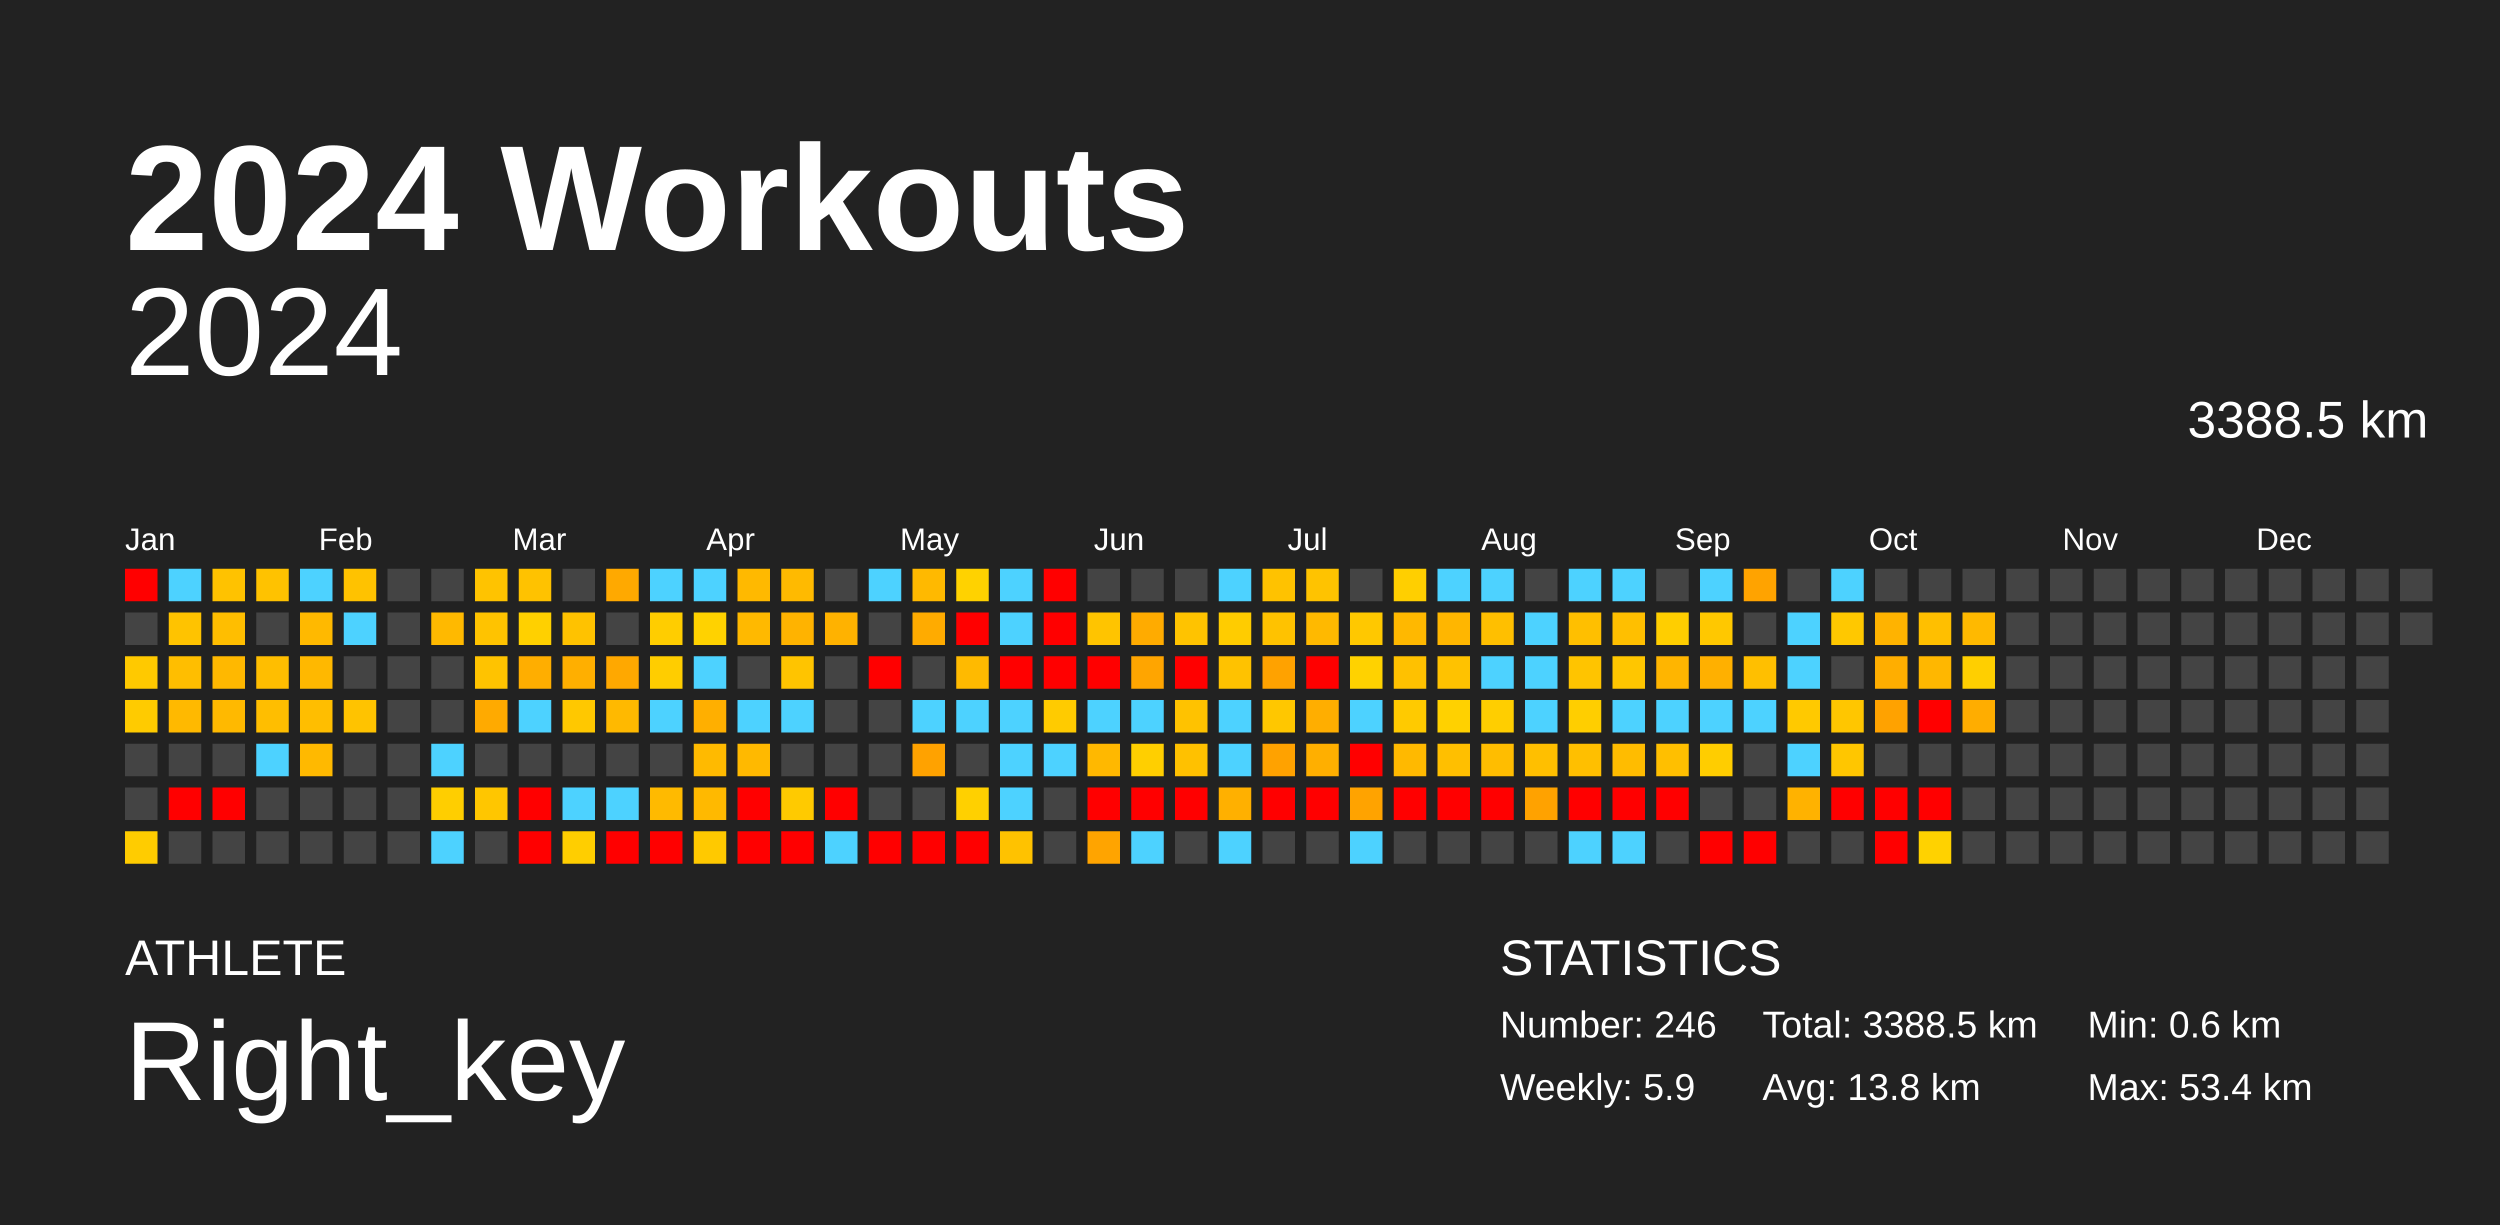
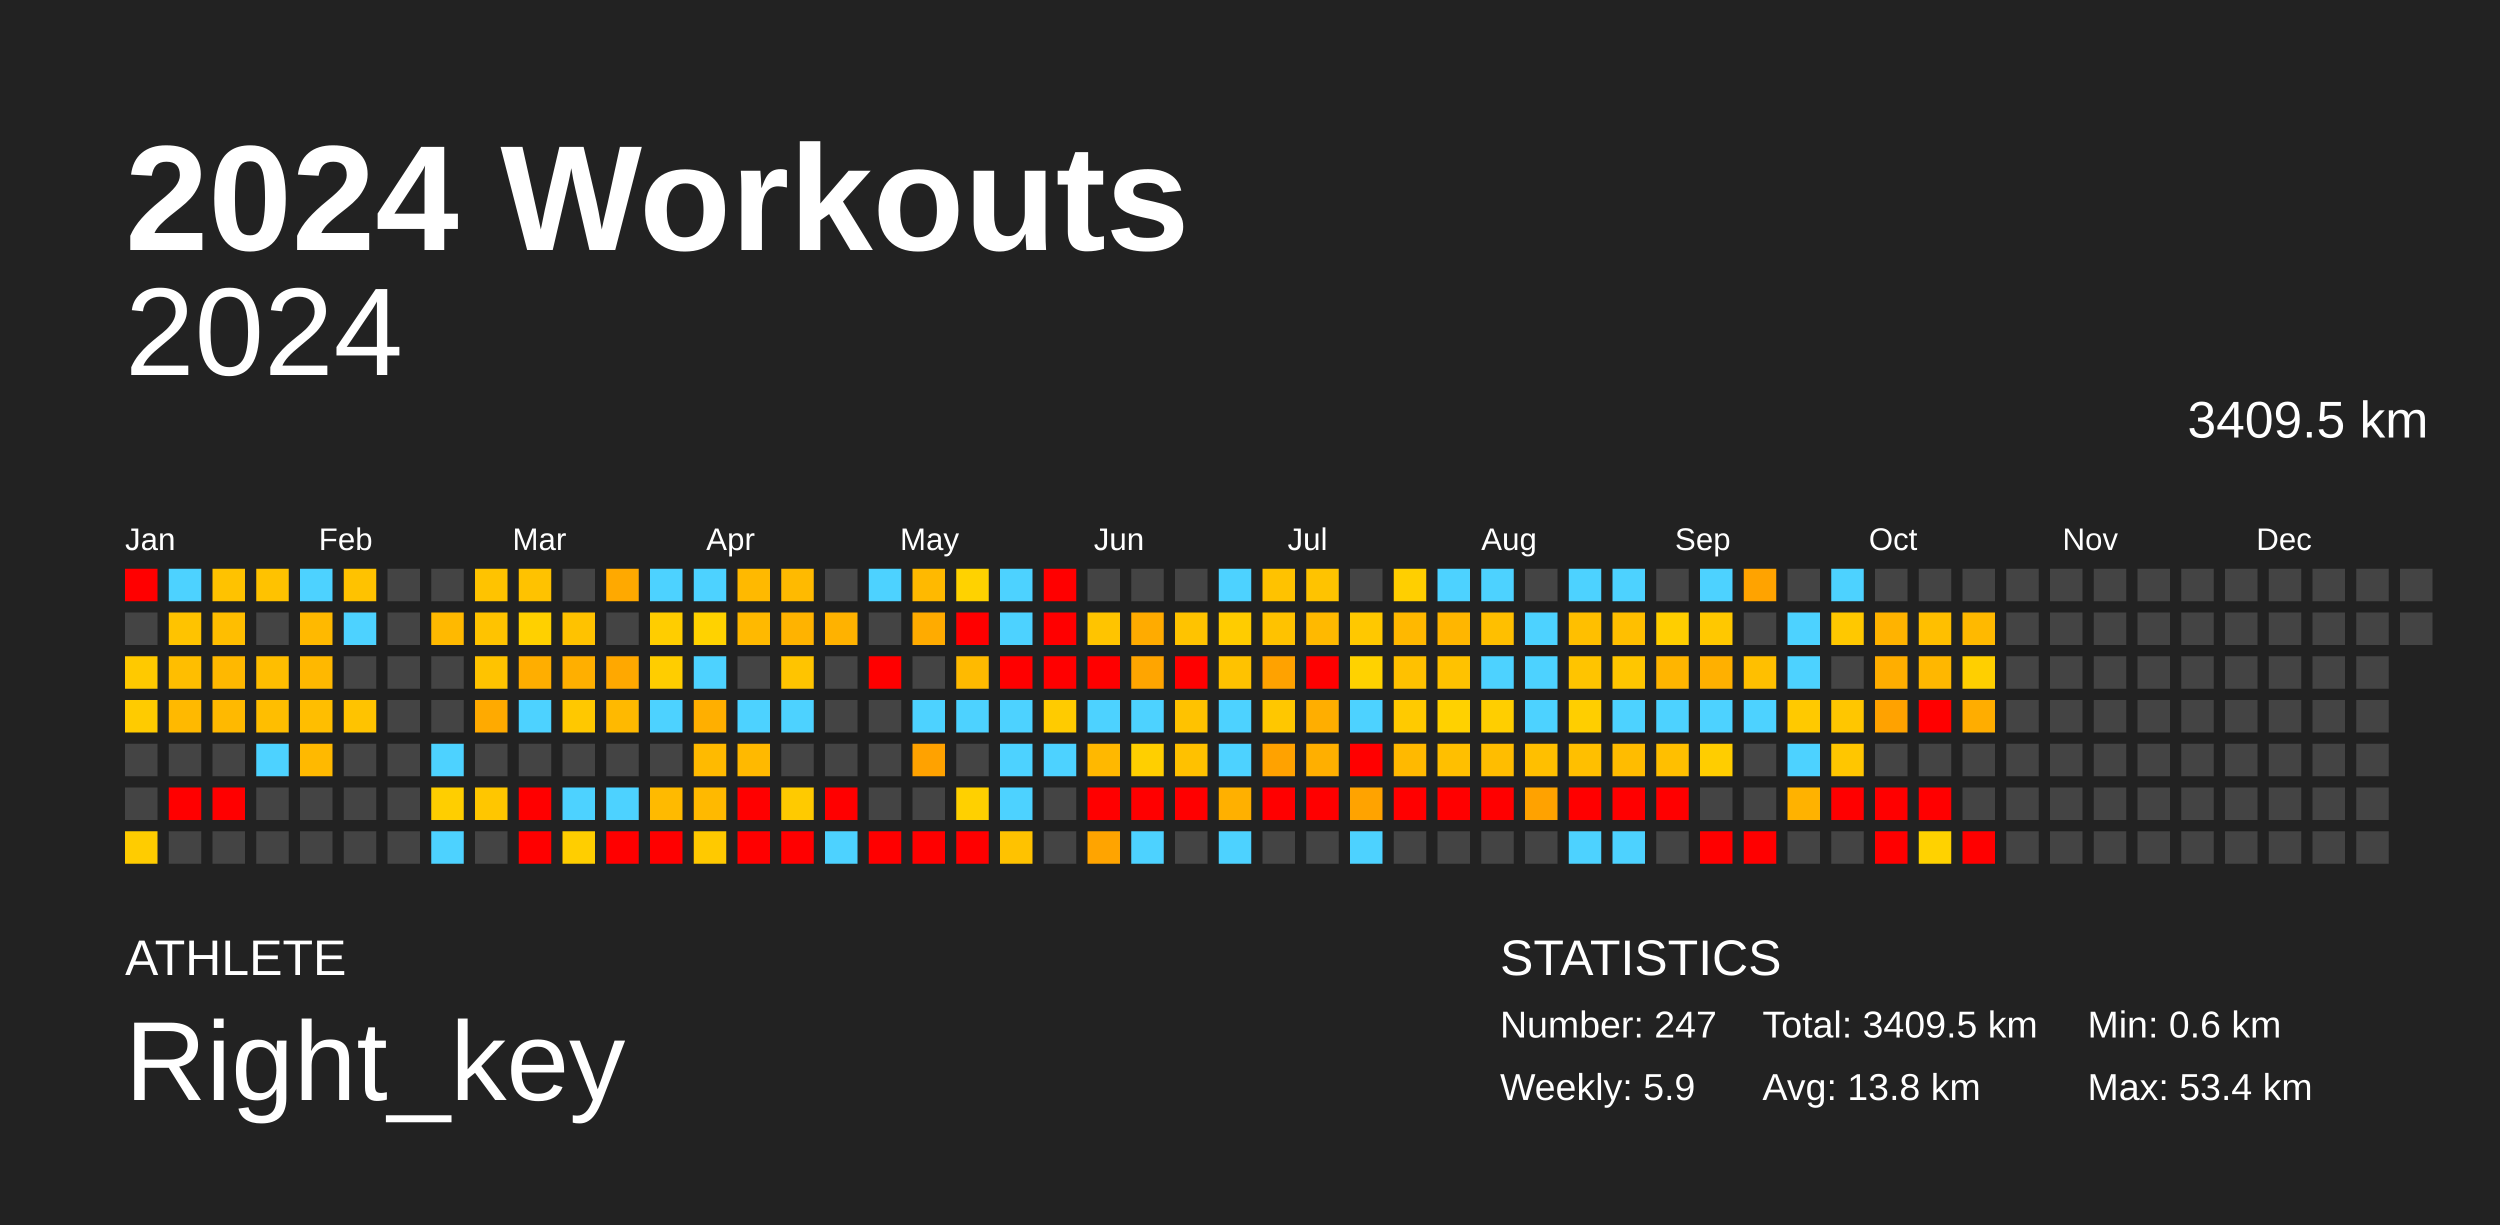
<svg xmlns="http://www.w3.org/2000/svg" baseProfile="full" height="98mm" version="1.1" viewBox="0,0,200,98" width="200mm">
  <defs />
  <rect fill="#222222" height="98" width="200" x="0" y="0" />
  <text fill="#FFFFFF" style="font-size:12px; font-family:Arial; font-weight:bold;" x="10" y="20">2024 Workouts</text>
  <text fill="#FFFFFF" style="font-size:4px; font-family:Arial" x="10" y="78">ATHLETE</text>
  <text fill="#FFFFFF" style="font-size:9px; font-family:Arial" x="10" y="88">Right_key</text>
  <text fill="#FFFFFF" style="font-size:4px; font-family:Arial" x="120" y="78">STATISTICS</text>
-   <text fill="#FFFFFF" style="font-size:3px; font-family:Arial" x="120" y="83">Number: 246</text>
+   <text fill="#FFFFFF" style="font-size:3px; font-family:Arial" x="120" y="83">Number: 247</text>
  <text fill="#FFFFFF" style="font-size:3px; font-family:Arial" x="120" y="88">Weekly: 5.9</text>
-   <text fill="#FFFFFF" style="font-size:3px; font-family:Arial" x="141" y="83">Total: 3388.5 km</text>
+   <text fill="#FFFFFF" style="font-size:3px; font-family:Arial" x="141" y="83">Total: 3409.5 km</text>
  <text fill="#FFFFFF" style="font-size:3px; font-family:Arial" x="141" y="88">Avg: 13.8 km</text>
  <text fill="#FFFFFF" style="font-size:3px; font-family:Arial" x="167" y="83">Min: 0.6 km</text>
  <text fill="#FFFFFF" style="font-size:3px; font-family:Arial" x="167" y="88">Max: 53.4 km</text>
  <text alignment-baseline="hanging" fill="#FFFFFF" style="font-size:10.0px; font-family:Arial;" x="10" y="30">2024</text>
-   <text alignment-baseline="hanging" fill="#FFFFFF" style="font-size:4.125px; font-family:Arial;" x="175" y="35">3388.5 km</text>
+   <text alignment-baseline="hanging" fill="#FFFFFF" style="font-size:4.125px; font-family:Arial;" x="175" y="35">3409.5 km</text>
  <text fill="#FFFFFF" style="font-size:2.5px; font-family:Arial" x="10.0" y="44">Jan</text>
  <text fill="#FFFFFF" style="font-size:2.5px; font-family:Arial" x="25.5" y="44">Feb</text>
  <text fill="#FFFFFF" style="font-size:2.5px; font-family:Arial" x="41.0" y="44">Mar</text>
  <text fill="#FFFFFF" style="font-size:2.5px; font-family:Arial" x="56.5" y="44">Apr</text>
  <text fill="#FFFFFF" style="font-size:2.5px; font-family:Arial" x="72.0" y="44">May</text>
  <text fill="#FFFFFF" style="font-size:2.5px; font-family:Arial" x="87.5" y="44">Jun</text>
  <text fill="#FFFFFF" style="font-size:2.5px; font-family:Arial" x="103.0" y="44">Jul</text>
  <text fill="#FFFFFF" style="font-size:2.5px; font-family:Arial" x="118.5" y="44">Aug</text>
  <text fill="#FFFFFF" style="font-size:2.5px; font-family:Arial" x="134.0" y="44">Sep</text>
  <text fill="#FFFFFF" style="font-size:2.5px; font-family:Arial" x="149.5" y="44">Oct</text>
  <text fill="#FFFFFF" style="font-size:2.5px; font-family:Arial" x="165.0" y="44">Nov</text>
  <text fill="#FFFFFF" style="font-size:2.5px; font-family:Arial" x="180.5" y="44">Dec</text>
  <rect fill="red" height="2.6" width="2.6" x="10.0" y="45.5" />
  <rect fill="#444444" height="2.6" width="2.6" x="10.0" y="49.0" />
  <rect fill="#ffc900" height="2.6" width="2.6" x="10.0" y="52.5" />
  <rect fill="#ffcb00" height="2.6" width="2.6" x="10.0" y="56.0" />
  <rect fill="#444444" height="2.6" width="2.6" x="10.0" y="59.5" />
  <rect fill="#444444" height="2.6" width="2.6" x="10.0" y="63.0" />
  <rect fill="#ffcc00" height="2.6" width="2.6" x="10.0" y="66.5" />
  <rect fill="#4dd2ff" height="2.6" width="2.6" x="13.5" y="45.5" />
  <rect fill="#ffc300" height="2.6" width="2.6" x="13.5" y="49.0" />
  <rect fill="#ffbe00" height="2.6" width="2.6" x="13.5" y="52.5" />
  <rect fill="#ffb900" height="2.6" width="2.6" x="13.5" y="56.0" />
  <rect fill="#444444" height="2.6" width="2.6" x="13.5" y="59.5" />
  <rect fill="red" height="2.6" width="2.6" x="13.5" y="63.0" />
  <rect fill="#444444" height="2.6" width="2.6" x="13.5" y="66.5" />
  <rect fill="#ffc200" height="2.6" width="2.6" x="17.0" y="45.5" />
  <rect fill="#ffbe00" height="2.6" width="2.6" x="17.0" y="49.0" />
  <rect fill="#ffb800" height="2.6" width="2.6" x="17.0" y="52.5" />
  <rect fill="#ffb900" height="2.6" width="2.6" x="17.0" y="56.0" />
  <rect fill="#444444" height="2.6" width="2.6" x="17.0" y="59.5" />
  <rect fill="red" height="2.6" width="2.6" x="17.0" y="63.0" />
  <rect fill="#444444" height="2.6" width="2.6" x="17.0" y="66.5" />
  <rect fill="#ffc200" height="2.6" width="2.6" x="20.5" y="45.5" />
  <rect fill="#444444" height="2.6" width="2.6" x="20.5" y="49.0" />
  <rect fill="#ffbe00" height="2.6" width="2.6" x="20.5" y="52.5" />
  <rect fill="#ffbe00" height="2.6" width="2.6" x="20.5" y="56.0" />
  <rect fill="#4dd2ff" height="2.6" width="2.6" x="20.5" y="59.5" />
  <rect fill="#444444" height="2.6" width="2.6" x="20.5" y="63.0" />
  <rect fill="#444444" height="2.6" width="2.6" x="20.5" y="66.5" />
  <rect fill="#4dd2ff" height="2.6" width="2.6" x="24.0" y="45.5" />
  <rect fill="#ffb900" height="2.6" width="2.6" x="24.0" y="49.0" />
  <rect fill="#ffb800" height="2.6" width="2.6" x="24.0" y="52.5" />
  <rect fill="#ffbe00" height="2.6" width="2.6" x="24.0" y="56.0" />
  <rect fill="#ffb900" height="2.6" width="2.6" x="24.0" y="59.5" />
  <rect fill="#444444" height="2.6" width="2.6" x="24.0" y="63.0" />
  <rect fill="#444444" height="2.6" width="2.6" x="24.0" y="66.5" />
  <rect fill="#ffc200" height="2.6" width="2.6" x="27.5" y="45.5" />
  <rect fill="#4dd2ff" height="2.6" width="2.6" x="27.5" y="49.0" />
  <rect fill="#444444" height="2.6" width="2.6" x="27.5" y="52.5" />
  <rect fill="#ffc300" height="2.6" width="2.6" x="27.5" y="56.0" />
  <rect fill="#444444" height="2.6" width="2.6" x="27.5" y="59.5" />
  <rect fill="#444444" height="2.6" width="2.6" x="27.5" y="63.0" />
  <rect fill="#444444" height="2.6" width="2.6" x="27.5" y="66.5" />
  <rect fill="#444444" height="2.6" width="2.6" x="31.0" y="45.5" />
  <rect fill="#444444" height="2.6" width="2.6" x="31.0" y="49.0" />
  <rect fill="#444444" height="2.6" width="2.6" x="31.0" y="52.5" />
  <rect fill="#444444" height="2.6" width="2.6" x="31.0" y="56.0" />
  <rect fill="#444444" height="2.6" width="2.6" x="31.0" y="59.5" />
  <rect fill="#444444" height="2.6" width="2.6" x="31.0" y="63.0" />
  <rect fill="#444444" height="2.6" width="2.6" x="31.0" y="66.5" />
  <rect fill="#444444" height="2.6" width="2.6" x="34.5" y="45.5" />
  <rect fill="#ffb900" height="2.6" width="2.6" x="34.5" y="49.0" />
  <rect fill="#444444" height="2.6" width="2.6" x="34.5" y="52.5" />
  <rect fill="#444444" height="2.6" width="2.6" x="34.5" y="56.0" />
  <rect fill="#4dd2ff" height="2.6" width="2.6" x="34.5" y="59.5" />
  <rect fill="#ffce00" height="2.6" width="2.6" x="34.5" y="63.0" />
  <rect fill="#4dd2ff" height="2.6" width="2.6" x="34.5" y="66.5" />
  <rect fill="#ffc300" height="2.6" width="2.6" x="38.0" y="45.5" />
  <rect fill="#ffc300" height="2.6" width="2.6" x="38.0" y="49.0" />
  <rect fill="#ffc300" height="2.6" width="2.6" x="38.0" y="52.5" />
  <rect fill="#ffaa00" height="2.6" width="2.6" x="38.0" y="56.0" />
  <rect fill="#444444" height="2.6" width="2.6" x="38.0" y="59.5" />
  <rect fill="#ffc600" height="2.6" width="2.6" x="38.0" y="63.0" />
  <rect fill="#444444" height="2.6" width="2.6" x="38.0" y="66.5" />
  <rect fill="#ffc200" height="2.6" width="2.6" x="41.5" y="45.5" />
  <rect fill="#ffd000" height="2.6" width="2.6" x="41.5" y="49.0" />
  <rect fill="#ffae00" height="2.6" width="2.6" x="41.5" y="52.5" />
  <rect fill="#4dd2ff" height="2.6" width="2.6" x="41.5" y="56.0" />
  <rect fill="#444444" height="2.6" width="2.6" x="41.5" y="59.5" />
  <rect fill="red" height="2.6" width="2.6" x="41.5" y="63.0" />
  <rect fill="red" height="2.6" width="2.6" x="41.5" y="66.5" />
  <rect fill="#444444" height="2.6" width="2.6" x="45.0" y="45.5" />
  <rect fill="#ffc200" height="2.6" width="2.6" x="45.0" y="49.0" />
  <rect fill="#ffaf00" height="2.6" width="2.6" x="45.0" y="52.5" />
  <rect fill="#ffc800" height="2.6" width="2.6" x="45.0" y="56.0" />
  <rect fill="#444444" height="2.6" width="2.6" x="45.0" y="59.5" />
  <rect fill="#4dd2ff" height="2.6" width="2.6" x="45.0" y="63.0" />
  <rect fill="#ffce00" height="2.6" width="2.6" x="45.0" y="66.5" />
  <rect fill="#ffa900" height="2.6" width="2.6" x="48.5" y="45.5" />
  <rect fill="#444444" height="2.6" width="2.6" x="48.5" y="49.0" />
  <rect fill="#ffa800" height="2.6" width="2.6" x="48.5" y="52.5" />
  <rect fill="#ffb900" height="2.6" width="2.6" x="48.5" y="56.0" />
  <rect fill="#444444" height="2.6" width="2.6" x="48.5" y="59.5" />
  <rect fill="#4dd2ff" height="2.6" width="2.6" x="48.5" y="63.0" />
  <rect fill="red" height="2.6" width="2.6" x="48.5" y="66.5" />
  <rect fill="#4dd2ff" height="2.6" width="2.6" x="52.0" y="45.5" />
  <rect fill="#ffcd00" height="2.6" width="2.6" x="52.0" y="49.0" />
  <rect fill="#ffcd00" height="2.6" width="2.6" x="52.0" y="52.5" />
  <rect fill="#4dd2ff" height="2.6" width="2.6" x="52.0" y="56.0" />
  <rect fill="#444444" height="2.6" width="2.6" x="52.0" y="59.5" />
  <rect fill="#ffba00" height="2.6" width="2.6" x="52.0" y="63.0" />
  <rect fill="red" height="2.6" width="2.6" x="52.0" y="66.5" />
  <rect fill="#4dd2ff" height="2.6" width="2.6" x="55.5" y="45.5" />
  <rect fill="#ffd200" height="2.6" width="2.6" x="55.5" y="49.0" />
  <rect fill="#4dd2ff" height="2.6" width="2.6" x="55.5" y="52.5" />
  <rect fill="#ffaf00" height="2.6" width="2.6" x="55.5" y="56.0" />
  <rect fill="#ffba00" height="2.6" width="2.6" x="55.5" y="59.5" />
  <rect fill="#ffb900" height="2.6" width="2.6" x="55.5" y="63.0" />
  <rect fill="#ffc900" height="2.6" width="2.6" x="55.5" y="66.5" />
  <rect fill="#ffb900" height="2.6" width="2.6" x="59.0" y="45.5" />
  <rect fill="#ffb900" height="2.6" width="2.6" x="59.0" y="49.0" />
  <rect fill="#444444" height="2.6" width="2.6" x="59.0" y="52.5" />
  <rect fill="#4dd2ff" height="2.6" width="2.6" x="59.0" y="56.0" />
  <rect fill="#ffb900" height="2.6" width="2.6" x="59.0" y="59.5" />
  <rect fill="red" height="2.6" width="2.6" x="59.0" y="63.0" />
  <rect fill="red" height="2.6" width="2.6" x="59.0" y="66.5" />
  <rect fill="#ffba00" height="2.6" width="2.6" x="62.5" y="45.5" />
  <rect fill="#ffb300" height="2.6" width="2.6" x="62.5" y="49.0" />
  <rect fill="#ffc400" height="2.6" width="2.6" x="62.5" y="52.5" />
  <rect fill="#4dd2ff" height="2.6" width="2.6" x="62.5" y="56.0" />
  <rect fill="#444444" height="2.6" width="2.6" x="62.5" y="59.5" />
  <rect fill="#ffca00" height="2.6" width="2.6" x="62.5" y="63.0" />
  <rect fill="red" height="2.6" width="2.6" x="62.5" y="66.5" />
  <rect fill="#444444" height="2.6" width="2.6" x="66.0" y="45.5" />
  <rect fill="#ffb200" height="2.6" width="2.6" x="66.0" y="49.0" />
  <rect fill="#444444" height="2.6" width="2.6" x="66.0" y="52.5" />
  <rect fill="#444444" height="2.6" width="2.6" x="66.0" y="56.0" />
  <rect fill="#444444" height="2.6" width="2.6" x="66.0" y="59.5" />
  <rect fill="red" height="2.6" width="2.6" x="66.0" y="63.0" />
  <rect fill="#4dd2ff" height="2.6" width="2.6" x="66.0" y="66.5" />
  <rect fill="#4dd2ff" height="2.6" width="2.6" x="69.5" y="45.5" />
  <rect fill="#444444" height="2.6" width="2.6" x="69.5" y="49.0" />
  <rect fill="red" height="2.6" width="2.6" x="69.5" y="52.5" />
  <rect fill="#444444" height="2.6" width="2.6" x="69.5" y="56.0" />
  <rect fill="#444444" height="2.6" width="2.6" x="69.5" y="59.5" />
  <rect fill="#444444" height="2.6" width="2.6" x="69.5" y="63.0" />
  <rect fill="red" height="2.6" width="2.6" x="69.5" y="66.5" />
  <rect fill="#ffb900" height="2.6" width="2.6" x="73.0" y="45.5" />
  <rect fill="#ffab00" height="2.6" width="2.6" x="73.0" y="49.0" />
  <rect fill="#444444" height="2.6" width="2.6" x="73.0" y="52.5" />
  <rect fill="#4dd2ff" height="2.6" width="2.6" x="73.0" y="56.0" />
  <rect fill="#ffa200" height="2.6" width="2.6" x="73.0" y="59.5" />
  <rect fill="#444444" height="2.6" width="2.6" x="73.0" y="63.0" />
  <rect fill="red" height="2.6" width="2.6" x="73.0" y="66.5" />
  <rect fill="#ffd200" height="2.6" width="2.6" x="76.5" y="45.5" />
  <rect fill="red" height="2.6" width="2.6" x="76.5" y="49.0" />
  <rect fill="#ffba00" height="2.6" width="2.6" x="76.5" y="52.5" />
  <rect fill="#4dd2ff" height="2.6" width="2.6" x="76.5" y="56.0" />
  <rect fill="#444444" height="2.6" width="2.6" x="76.5" y="59.5" />
  <rect fill="#ffd000" height="2.6" width="2.6" x="76.5" y="63.0" />
  <rect fill="red" height="2.6" width="2.6" x="76.5" y="66.5" />
  <rect fill="#4dd2ff" height="2.6" width="2.6" x="80.0" y="45.5" />
  <rect fill="#4dd2ff" height="2.6" width="2.6" x="80.0" y="49.0" />
  <rect fill="red" height="2.6" width="2.6" x="80.0" y="52.5" />
  <rect fill="#4dd2ff" height="2.6" width="2.6" x="80.0" y="56.0" />
  <rect fill="#4dd2ff" height="2.6" width="2.6" x="80.0" y="59.5" />
  <rect fill="#4dd2ff" height="2.6" width="2.6" x="80.0" y="63.0" />
  <rect fill="#ffc200" height="2.6" width="2.6" x="80.0" y="66.5" />
  <rect fill="red" height="2.6" width="2.6" x="83.5" y="45.5" />
  <rect fill="red" height="2.6" width="2.6" x="83.5" y="49.0" />
  <rect fill="red" height="2.6" width="2.6" x="83.5" y="52.5" />
  <rect fill="#ffcb00" height="2.6" width="2.6" x="83.5" y="56.0" />
  <rect fill="#4dd2ff" height="2.6" width="2.6" x="83.5" y="59.5" />
  <rect fill="#444444" height="2.6" width="2.6" x="83.5" y="63.0" />
  <rect fill="#444444" height="2.6" width="2.6" x="83.5" y="66.5" />
  <rect fill="#444444" height="2.6" width="2.6" x="87.0" y="45.5" />
  <rect fill="#ffc400" height="2.6" width="2.6" x="87.0" y="49.0" />
  <rect fill="red" height="2.6" width="2.6" x="87.0" y="52.5" />
  <rect fill="#4dd2ff" height="2.6" width="2.6" x="87.0" y="56.0" />
  <rect fill="#ffb800" height="2.6" width="2.6" x="87.0" y="59.5" />
  <rect fill="red" height="2.6" width="2.6" x="87.0" y="63.0" />
  <rect fill="#ffa400" height="2.6" width="2.6" x="87.0" y="66.5" />
  <rect fill="#444444" height="2.6" width="2.6" x="90.5" y="45.5" />
  <rect fill="#ffab00" height="2.6" width="2.6" x="90.5" y="49.0" />
  <rect fill="#ffa500" height="2.6" width="2.6" x="90.5" y="52.5" />
  <rect fill="#4dd2ff" height="2.6" width="2.6" x="90.5" y="56.0" />
  <rect fill="#ffcf00" height="2.6" width="2.6" x="90.5" y="59.5" />
  <rect fill="red" height="2.6" width="2.6" x="90.5" y="63.0" />
  <rect fill="#4dd2ff" height="2.6" width="2.6" x="90.5" y="66.5" />
  <rect fill="#444444" height="2.6" width="2.6" x="94.0" y="45.5" />
  <rect fill="#ffc300" height="2.6" width="2.6" x="94.0" y="49.0" />
  <rect fill="red" height="2.6" width="2.6" x="94.0" y="52.5" />
  <rect fill="#ffc200" height="2.6" width="2.6" x="94.0" y="56.0" />
  <rect fill="#ffc100" height="2.6" width="2.6" x="94.0" y="59.5" />
  <rect fill="red" height="2.6" width="2.6" x="94.0" y="63.0" />
  <rect fill="#444444" height="2.6" width="2.6" x="94.0" y="66.5" />
  <rect fill="#4dd2ff" height="2.6" width="2.6" x="97.5" y="45.5" />
  <rect fill="#ffcc00" height="2.6" width="2.6" x="97.5" y="49.0" />
  <rect fill="#ffc200" height="2.6" width="2.6" x="97.5" y="52.5" />
  <rect fill="#4dd2ff" height="2.6" width="2.6" x="97.5" y="56.0" />
  <rect fill="#4dd2ff" height="2.6" width="2.6" x="97.5" y="59.5" />
  <rect fill="#ffb000" height="2.6" width="2.6" x="97.5" y="63.0" />
  <rect fill="#4dd2ff" height="2.6" width="2.6" x="97.5" y="66.5" />
  <rect fill="#ffc200" height="2.6" width="2.6" x="101.0" y="45.5" />
  <rect fill="#ffc200" height="2.6" width="2.6" x="101.0" y="49.0" />
  <rect fill="#ffa200" height="2.6" width="2.6" x="101.0" y="52.5" />
  <rect fill="#ffc700" height="2.6" width="2.6" x="101.0" y="56.0" />
  <rect fill="#ffa200" height="2.6" width="2.6" x="101.0" y="59.5" />
  <rect fill="red" height="2.6" width="2.6" x="101.0" y="63.0" />
  <rect fill="#444444" height="2.6" width="2.6" x="101.0" y="66.5" />
  <rect fill="#ffc300" height="2.6" width="2.6" x="104.5" y="45.5" />
  <rect fill="#ffb900" height="2.6" width="2.6" x="104.5" y="49.0" />
  <rect fill="red" height="2.6" width="2.6" x="104.5" y="52.5" />
  <rect fill="#ffae00" height="2.6" width="2.6" x="104.5" y="56.0" />
  <rect fill="#ffaf00" height="2.6" width="2.6" x="104.5" y="59.5" />
  <rect fill="red" height="2.6" width="2.6" x="104.5" y="63.0" />
  <rect fill="#444444" height="2.6" width="2.6" x="104.5" y="66.5" />
  <rect fill="#444444" height="2.6" width="2.6" x="108.0" y="45.5" />
  <rect fill="#ffc800" height="2.6" width="2.6" x="108.0" y="49.0" />
  <rect fill="#ffd200" height="2.6" width="2.6" x="108.0" y="52.5" />
  <rect fill="#4dd2ff" height="2.6" width="2.6" x="108.0" y="56.0" />
  <rect fill="red" height="2.6" width="2.6" x="108.0" y="59.5" />
  <rect fill="#ffa300" height="2.6" width="2.6" x="108.0" y="63.0" />
  <rect fill="#4dd2ff" height="2.6" width="2.6" x="108.0" y="66.5" />
  <rect fill="#ffcf00" height="2.6" width="2.6" x="111.5" y="45.5" />
  <rect fill="#ffb800" height="2.6" width="2.6" x="111.5" y="49.0" />
  <rect fill="#ffc100" height="2.6" width="2.6" x="111.5" y="52.5" />
  <rect fill="#ffca00" height="2.6" width="2.6" x="111.5" y="56.0" />
  <rect fill="#ffb900" height="2.6" width="2.6" x="111.5" y="59.5" />
  <rect fill="red" height="2.6" width="2.6" x="111.5" y="63.0" />
  <rect fill="#444444" height="2.6" width="2.6" x="111.5" y="66.5" />
  <rect fill="#4dd2ff" height="2.6" width="2.6" x="115.0" y="45.5" />
  <rect fill="#ffb600" height="2.6" width="2.6" x="115.0" y="49.0" />
  <rect fill="#ffc200" height="2.6" width="2.6" x="115.0" y="52.5" />
  <rect fill="#ffd100" height="2.6" width="2.6" x="115.0" y="56.0" />
  <rect fill="#ffbf00" height="2.6" width="2.6" x="115.0" y="59.5" />
  <rect fill="red" height="2.6" width="2.6" x="115.0" y="63.0" />
  <rect fill="#444444" height="2.6" width="2.6" x="115.0" y="66.5" />
  <rect fill="#4dd2ff" height="2.6" width="2.6" x="118.5" y="45.5" />
  <rect fill="#ffbf00" height="2.6" width="2.6" x="118.5" y="49.0" />
  <rect fill="#4dd2ff" height="2.6" width="2.6" x="118.5" y="52.5" />
  <rect fill="#ffce00" height="2.6" width="2.6" x="118.5" y="56.0" />
  <rect fill="#ffbd00" height="2.6" width="2.6" x="118.5" y="59.5" />
  <rect fill="red" height="2.6" width="2.6" x="118.5" y="63.0" />
  <rect fill="#444444" height="2.6" width="2.6" x="118.5" y="66.5" />
  <rect fill="#444444" height="2.6" width="2.6" x="122.0" y="45.5" />
  <rect fill="#4dd2ff" height="2.6" width="2.6" x="122.0" y="49.0" />
  <rect fill="#4dd2ff" height="2.6" width="2.6" x="122.0" y="52.5" />
  <rect fill="#4dd2ff" height="2.6" width="2.6" x="122.0" y="56.0" />
  <rect fill="#ffbf00" height="2.6" width="2.6" x="122.0" y="59.5" />
  <rect fill="#ffa200" height="2.6" width="2.6" x="122.0" y="63.0" />
  <rect fill="#444444" height="2.6" width="2.6" x="122.0" y="66.5" />
  <rect fill="#4dd2ff" height="2.6" width="2.6" x="125.5" y="45.5" />
  <rect fill="#ffbf00" height="2.6" width="2.6" x="125.5" y="49.0" />
  <rect fill="#ffc400" height="2.6" width="2.6" x="125.5" y="52.5" />
  <rect fill="#ffce00" height="2.6" width="2.6" x="125.5" y="56.0" />
  <rect fill="#ffbf00" height="2.6" width="2.6" x="125.5" y="59.5" />
  <rect fill="red" height="2.6" width="2.6" x="125.5" y="63.0" />
  <rect fill="#4dd2ff" height="2.6" width="2.6" x="125.5" y="66.5" />
  <rect fill="#4dd2ff" height="2.6" width="2.6" x="129.0" y="45.5" />
  <rect fill="#ffbf00" height="2.6" width="2.6" x="129.0" y="49.0" />
  <rect fill="#ffc600" height="2.6" width="2.6" x="129.0" y="52.5" />
  <rect fill="#4dd2ff" height="2.6" width="2.6" x="129.0" y="56.0" />
  <rect fill="#ffbc00" height="2.6" width="2.6" x="129.0" y="59.5" />
  <rect fill="red" height="2.6" width="2.6" x="129.0" y="63.0" />
  <rect fill="#4dd2ff" height="2.6" width="2.6" x="129.0" y="66.5" />
  <rect fill="#444444" height="2.6" width="2.6" x="132.5" y="45.5" />
  <rect fill="#ffce00" height="2.6" width="2.6" x="132.5" y="49.0" />
  <rect fill="#ffb500" height="2.6" width="2.6" x="132.5" y="52.5" />
  <rect fill="#4dd2ff" height="2.6" width="2.6" x="132.5" y="56.0" />
  <rect fill="#ffbf00" height="2.6" width="2.6" x="132.5" y="59.5" />
  <rect fill="red" height="2.6" width="2.6" x="132.5" y="63.0" />
  <rect fill="#444444" height="2.6" width="2.6" x="132.5" y="66.5" />
  <rect fill="#4dd2ff" height="2.6" width="2.6" x="136.0" y="45.5" />
  <rect fill="#ffc800" height="2.6" width="2.6" x="136.0" y="49.0" />
  <rect fill="#ffb000" height="2.6" width="2.6" x="136.0" y="52.5" />
  <rect fill="#4dd2ff" height="2.6" width="2.6" x="136.0" y="56.0" />
  <rect fill="#ffcd00" height="2.6" width="2.6" x="136.0" y="59.5" />
  <rect fill="#444444" height="2.6" width="2.6" x="136.0" y="63.0" />
  <rect fill="red" height="2.6" width="2.6" x="136.0" y="66.5" />
  <rect fill="#ffa300" height="2.6" width="2.6" x="139.5" y="45.5" />
  <rect fill="#444444" height="2.6" width="2.6" x="139.5" y="49.0" />
  <rect fill="#ffbf00" height="2.6" width="2.6" x="139.5" y="52.5" />
  <rect fill="#4dd2ff" height="2.6" width="2.6" x="139.5" y="56.0" />
  <rect fill="#444444" height="2.6" width="2.6" x="139.5" y="59.5" />
  <rect fill="#444444" height="2.6" width="2.6" x="139.5" y="63.0" />
  <rect fill="red" height="2.6" width="2.6" x="139.5" y="66.5" />
  <rect fill="#444444" height="2.6" width="2.6" x="143.0" y="45.5" />
  <rect fill="#4dd2ff" height="2.6" width="2.6" x="143.0" y="49.0" />
  <rect fill="#4dd2ff" height="2.6" width="2.6" x="143.0" y="52.5" />
  <rect fill="#ffc900" height="2.6" width="2.6" x="143.0" y="56.0" />
  <rect fill="#4dd2ff" height="2.6" width="2.6" x="143.0" y="59.5" />
  <rect fill="#ffb200" height="2.6" width="2.6" x="143.0" y="63.0" />
  <rect fill="#444444" height="2.6" width="2.6" x="143.0" y="66.5" />
  <rect fill="#4dd2ff" height="2.6" width="2.6" x="146.5" y="45.5" />
  <rect fill="#ffc800" height="2.6" width="2.6" x="146.5" y="49.0" />
  <rect fill="#444444" height="2.6" width="2.6" x="146.5" y="52.5" />
  <rect fill="#ffc600" height="2.6" width="2.6" x="146.5" y="56.0" />
  <rect fill="#ffc600" height="2.6" width="2.6" x="146.5" y="59.5" />
  <rect fill="red" height="2.6" width="2.6" x="146.5" y="63.0" />
  <rect fill="#444444" height="2.6" width="2.6" x="146.5" y="66.5" />
  <rect fill="#444444" height="2.6" width="2.6" x="150.0" y="45.5" />
  <rect fill="#ffb300" height="2.6" width="2.6" x="150.0" y="49.0" />
  <rect fill="#ffae00" height="2.6" width="2.6" x="150.0" y="52.5" />
  <rect fill="#ffa200" height="2.6" width="2.6" x="150.0" y="56.0" />
  <rect fill="#444444" height="2.6" width="2.6" x="150.0" y="59.5" />
  <rect fill="red" height="2.6" width="2.6" x="150.0" y="63.0" />
  <rect fill="red" height="2.6" width="2.6" x="150.0" y="66.5" />
  <rect fill="#444444" height="2.6" width="2.6" x="153.5" y="45.5" />
  <rect fill="#ffbf00" height="2.6" width="2.6" x="153.5" y="49.0" />
  <rect fill="#ffb700" height="2.6" width="2.6" x="153.5" y="52.5" />
  <rect fill="red" height="2.6" width="2.6" x="153.5" y="56.0" />
  <rect fill="#444444" height="2.6" width="2.6" x="153.5" y="59.5" />
  <rect fill="red" height="2.6" width="2.6" x="153.5" y="63.0" />
  <rect fill="#ffd200" height="2.6" width="2.6" x="153.5" y="66.5" />
  <rect fill="#444444" height="2.6" width="2.6" x="157.0" y="45.5" />
  <rect fill="#ffb900" height="2.6" width="2.6" x="157.0" y="49.0" />
  <rect fill="#ffcf00" height="2.6" width="2.6" x="157.0" y="52.5" />
  <rect fill="#ffad00" height="2.6" width="2.6" x="157.0" y="56.0" />
  <rect fill="#444444" height="2.6" width="2.6" x="157.0" y="59.5" />
  <rect fill="#444444" height="2.6" width="2.6" x="157.0" y="63.0" />
-   <rect fill="#444444" height="2.6" width="2.6" x="157.0" y="66.5" />
+   <rect fill="red" height="2.6" width="2.6" x="157.0" y="66.5" />
  <rect fill="#444444" height="2.6" width="2.6" x="160.5" y="45.5" />
  <rect fill="#444444" height="2.6" width="2.6" x="160.5" y="49.0" />
  <rect fill="#444444" height="2.6" width="2.6" x="160.5" y="52.5" />
  <rect fill="#444444" height="2.6" width="2.6" x="160.5" y="56.0" />
  <rect fill="#444444" height="2.6" width="2.6" x="160.5" y="59.5" />
  <rect fill="#444444" height="2.6" width="2.6" x="160.5" y="63.0" />
  <rect fill="#444444" height="2.6" width="2.6" x="160.5" y="66.5" />
  <rect fill="#444444" height="2.6" width="2.6" x="164.0" y="45.5" />
  <rect fill="#444444" height="2.6" width="2.6" x="164.0" y="49.0" />
  <rect fill="#444444" height="2.6" width="2.6" x="164.0" y="52.5" />
  <rect fill="#444444" height="2.6" width="2.6" x="164.0" y="56.0" />
  <rect fill="#444444" height="2.6" width="2.6" x="164.0" y="59.5" />
  <rect fill="#444444" height="2.6" width="2.6" x="164.0" y="63.0" />
  <rect fill="#444444" height="2.6" width="2.6" x="164.0" y="66.5" />
  <rect fill="#444444" height="2.6" width="2.6" x="167.5" y="45.5" />
  <rect fill="#444444" height="2.6" width="2.6" x="167.5" y="49.0" />
  <rect fill="#444444" height="2.6" width="2.6" x="167.5" y="52.5" />
  <rect fill="#444444" height="2.6" width="2.6" x="167.5" y="56.0" />
  <rect fill="#444444" height="2.6" width="2.6" x="167.5" y="59.5" />
  <rect fill="#444444" height="2.6" width="2.6" x="167.5" y="63.0" />
  <rect fill="#444444" height="2.6" width="2.6" x="167.5" y="66.5" />
  <rect fill="#444444" height="2.6" width="2.6" x="171.0" y="45.5" />
  <rect fill="#444444" height="2.6" width="2.6" x="171.0" y="49.0" />
  <rect fill="#444444" height="2.6" width="2.6" x="171.0" y="52.5" />
  <rect fill="#444444" height="2.6" width="2.6" x="171.0" y="56.0" />
  <rect fill="#444444" height="2.6" width="2.6" x="171.0" y="59.5" />
  <rect fill="#444444" height="2.6" width="2.6" x="171.0" y="63.0" />
  <rect fill="#444444" height="2.6" width="2.6" x="171.0" y="66.5" />
  <rect fill="#444444" height="2.6" width="2.6" x="174.5" y="45.5" />
  <rect fill="#444444" height="2.6" width="2.6" x="174.5" y="49.0" />
  <rect fill="#444444" height="2.6" width="2.6" x="174.5" y="52.5" />
  <rect fill="#444444" height="2.6" width="2.6" x="174.5" y="56.0" />
  <rect fill="#444444" height="2.6" width="2.6" x="174.5" y="59.5" />
  <rect fill="#444444" height="2.6" width="2.6" x="174.5" y="63.0" />
  <rect fill="#444444" height="2.6" width="2.6" x="174.5" y="66.5" />
  <rect fill="#444444" height="2.6" width="2.6" x="178.0" y="45.5" />
  <rect fill="#444444" height="2.6" width="2.6" x="178.0" y="49.0" />
  <rect fill="#444444" height="2.6" width="2.6" x="178.0" y="52.5" />
  <rect fill="#444444" height="2.6" width="2.6" x="178.0" y="56.0" />
  <rect fill="#444444" height="2.6" width="2.6" x="178.0" y="59.5" />
  <rect fill="#444444" height="2.6" width="2.6" x="178.0" y="63.0" />
  <rect fill="#444444" height="2.6" width="2.6" x="178.0" y="66.5" />
  <rect fill="#444444" height="2.6" width="2.6" x="181.5" y="45.5" />
  <rect fill="#444444" height="2.6" width="2.6" x="181.5" y="49.0" />
  <rect fill="#444444" height="2.6" width="2.6" x="181.5" y="52.5" />
  <rect fill="#444444" height="2.6" width="2.6" x="181.5" y="56.0" />
  <rect fill="#444444" height="2.6" width="2.6" x="181.5" y="59.5" />
  <rect fill="#444444" height="2.6" width="2.6" x="181.5" y="63.0" />
  <rect fill="#444444" height="2.6" width="2.6" x="181.5" y="66.5" />
  <rect fill="#444444" height="2.6" width="2.6" x="185.0" y="45.5" />
  <rect fill="#444444" height="2.6" width="2.6" x="185.0" y="49.0" />
  <rect fill="#444444" height="2.6" width="2.6" x="185.0" y="52.5" />
  <rect fill="#444444" height="2.6" width="2.6" x="185.0" y="56.0" />
  <rect fill="#444444" height="2.6" width="2.6" x="185.0" y="59.5" />
  <rect fill="#444444" height="2.6" width="2.6" x="185.0" y="63.0" />
  <rect fill="#444444" height="2.6" width="2.6" x="185.0" y="66.5" />
  <rect fill="#444444" height="2.6" width="2.6" x="188.5" y="45.5" />
  <rect fill="#444444" height="2.6" width="2.6" x="188.5" y="49.0" />
  <rect fill="#444444" height="2.6" width="2.6" x="188.5" y="52.5" />
  <rect fill="#444444" height="2.6" width="2.6" x="188.5" y="56.0" />
  <rect fill="#444444" height="2.6" width="2.6" x="188.5" y="59.5" />
  <rect fill="#444444" height="2.6" width="2.6" x="188.5" y="63.0" />
  <rect fill="#444444" height="2.6" width="2.6" x="188.5" y="66.5" />
  <rect fill="#444444" height="2.6" width="2.6" x="192.0" y="45.5" />
  <rect fill="#444444" height="2.6" width="2.6" x="192.0" y="49.0" />
</svg>
